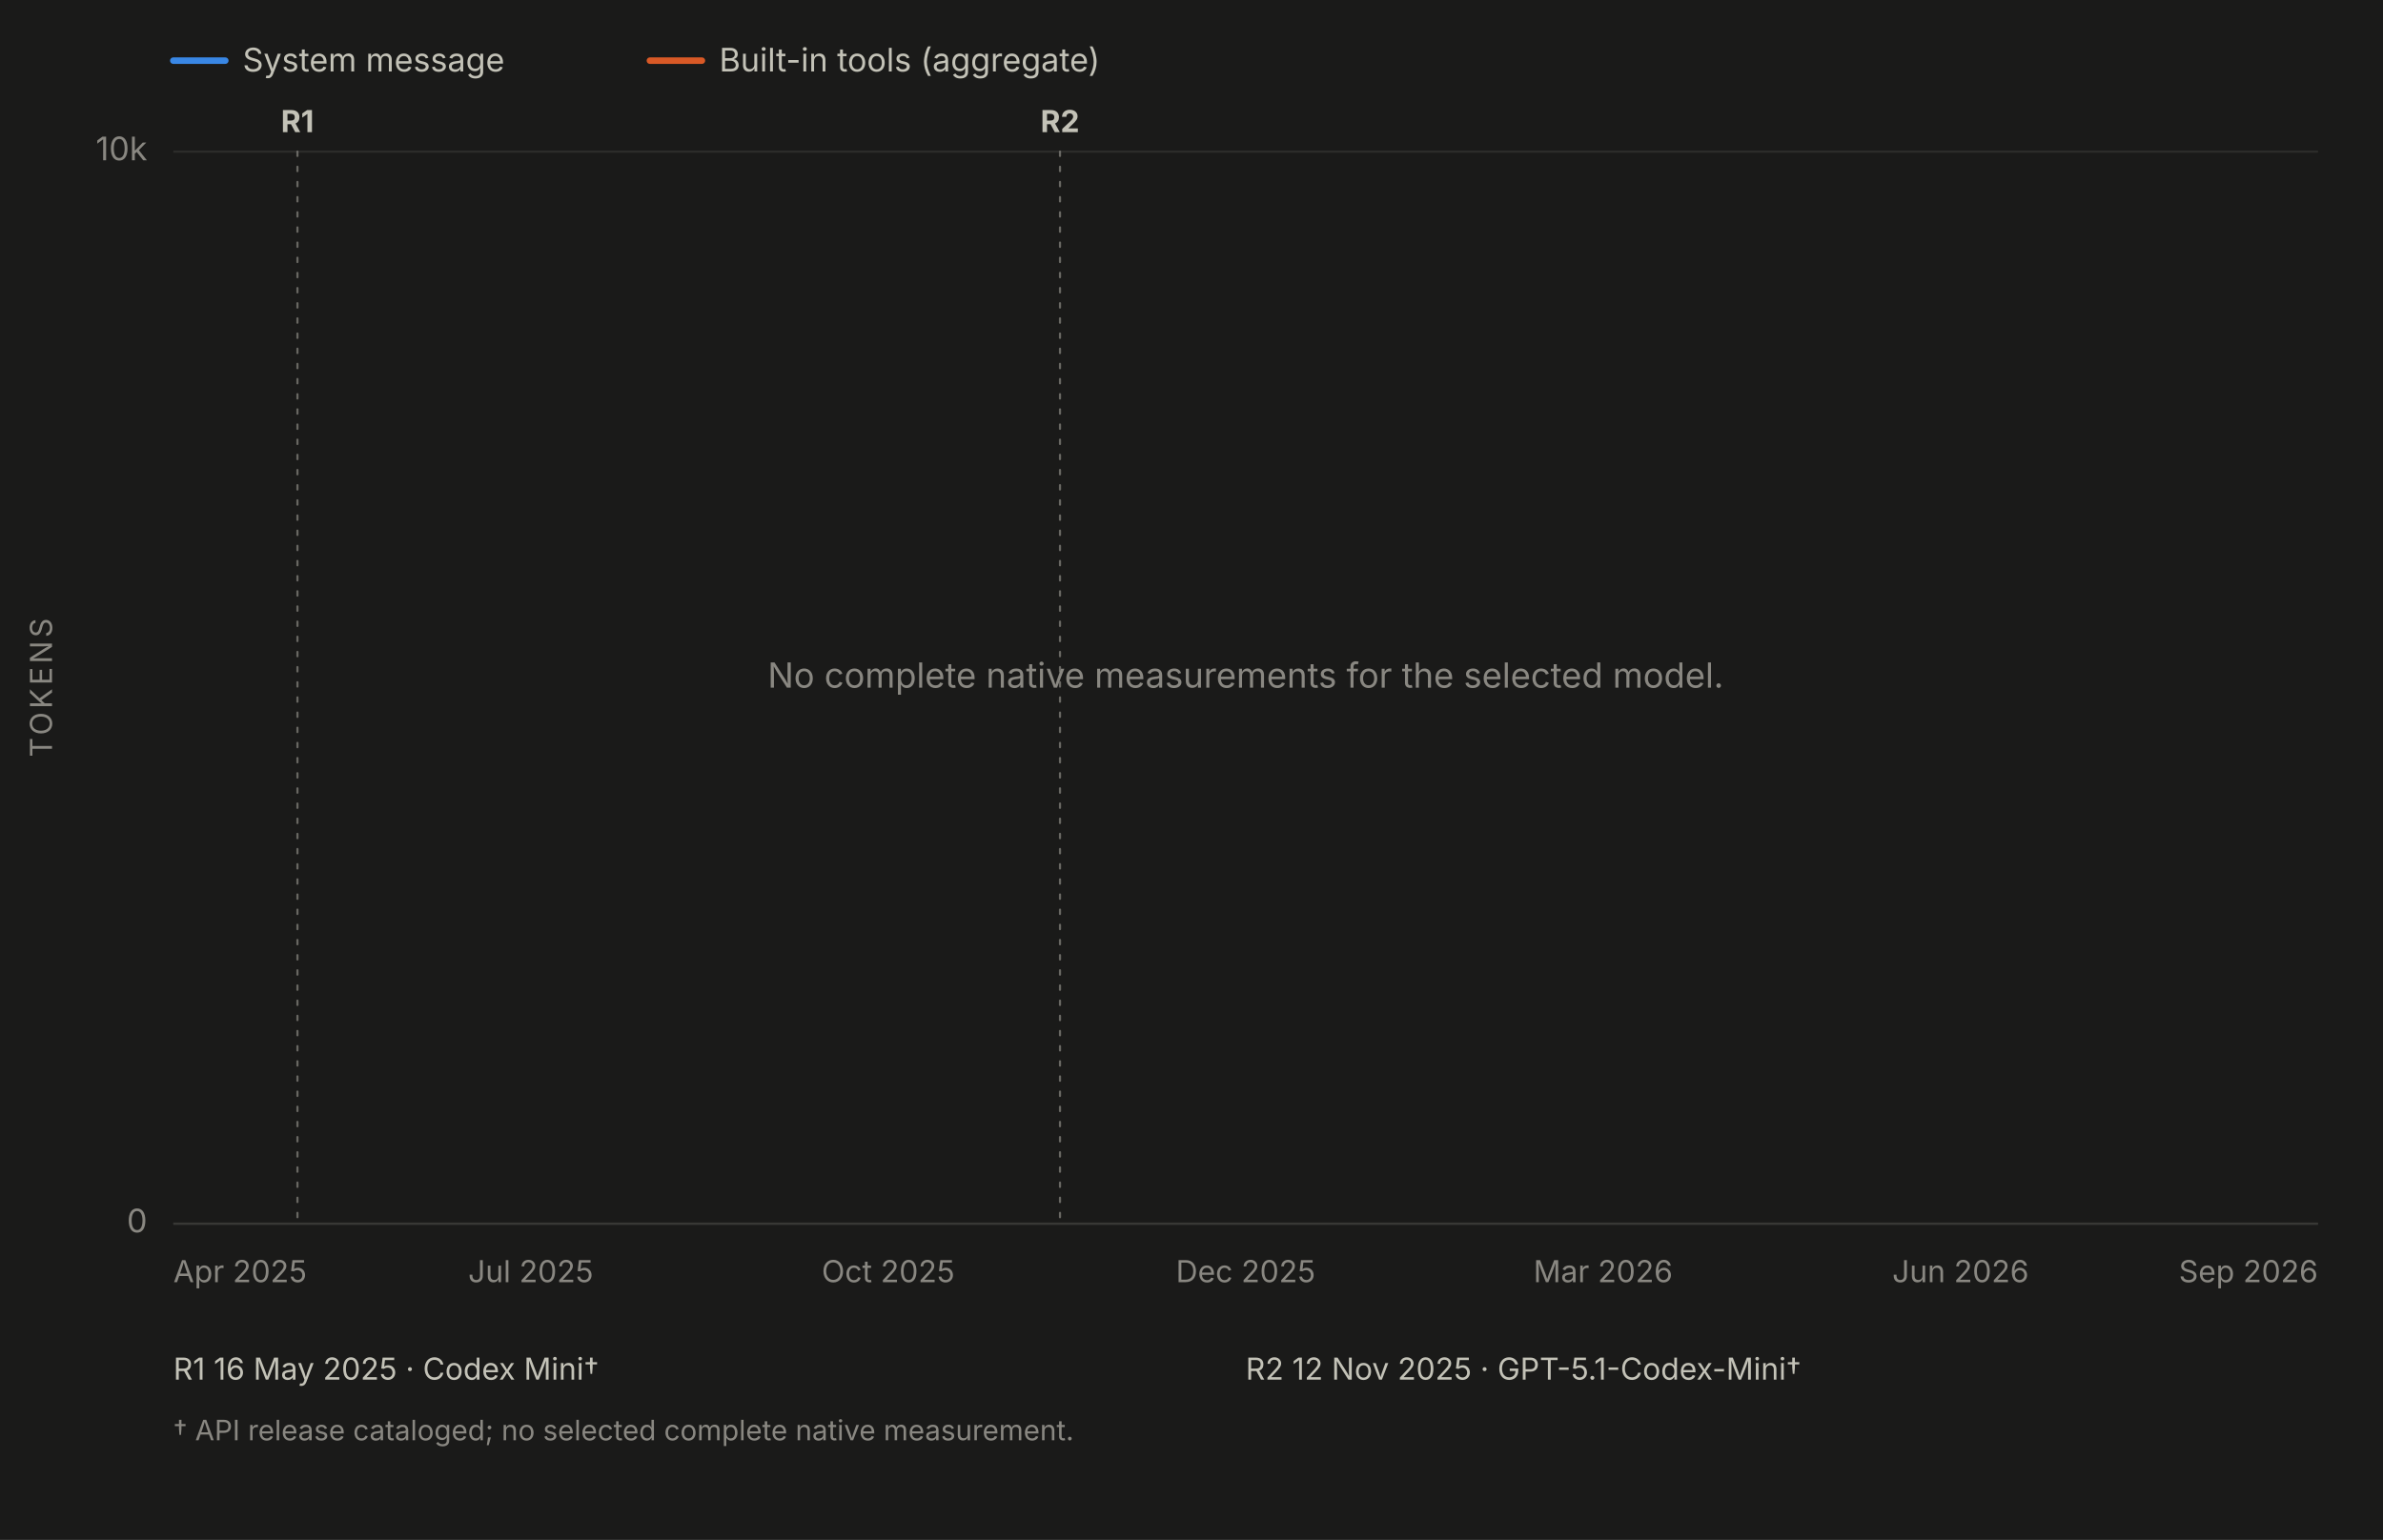
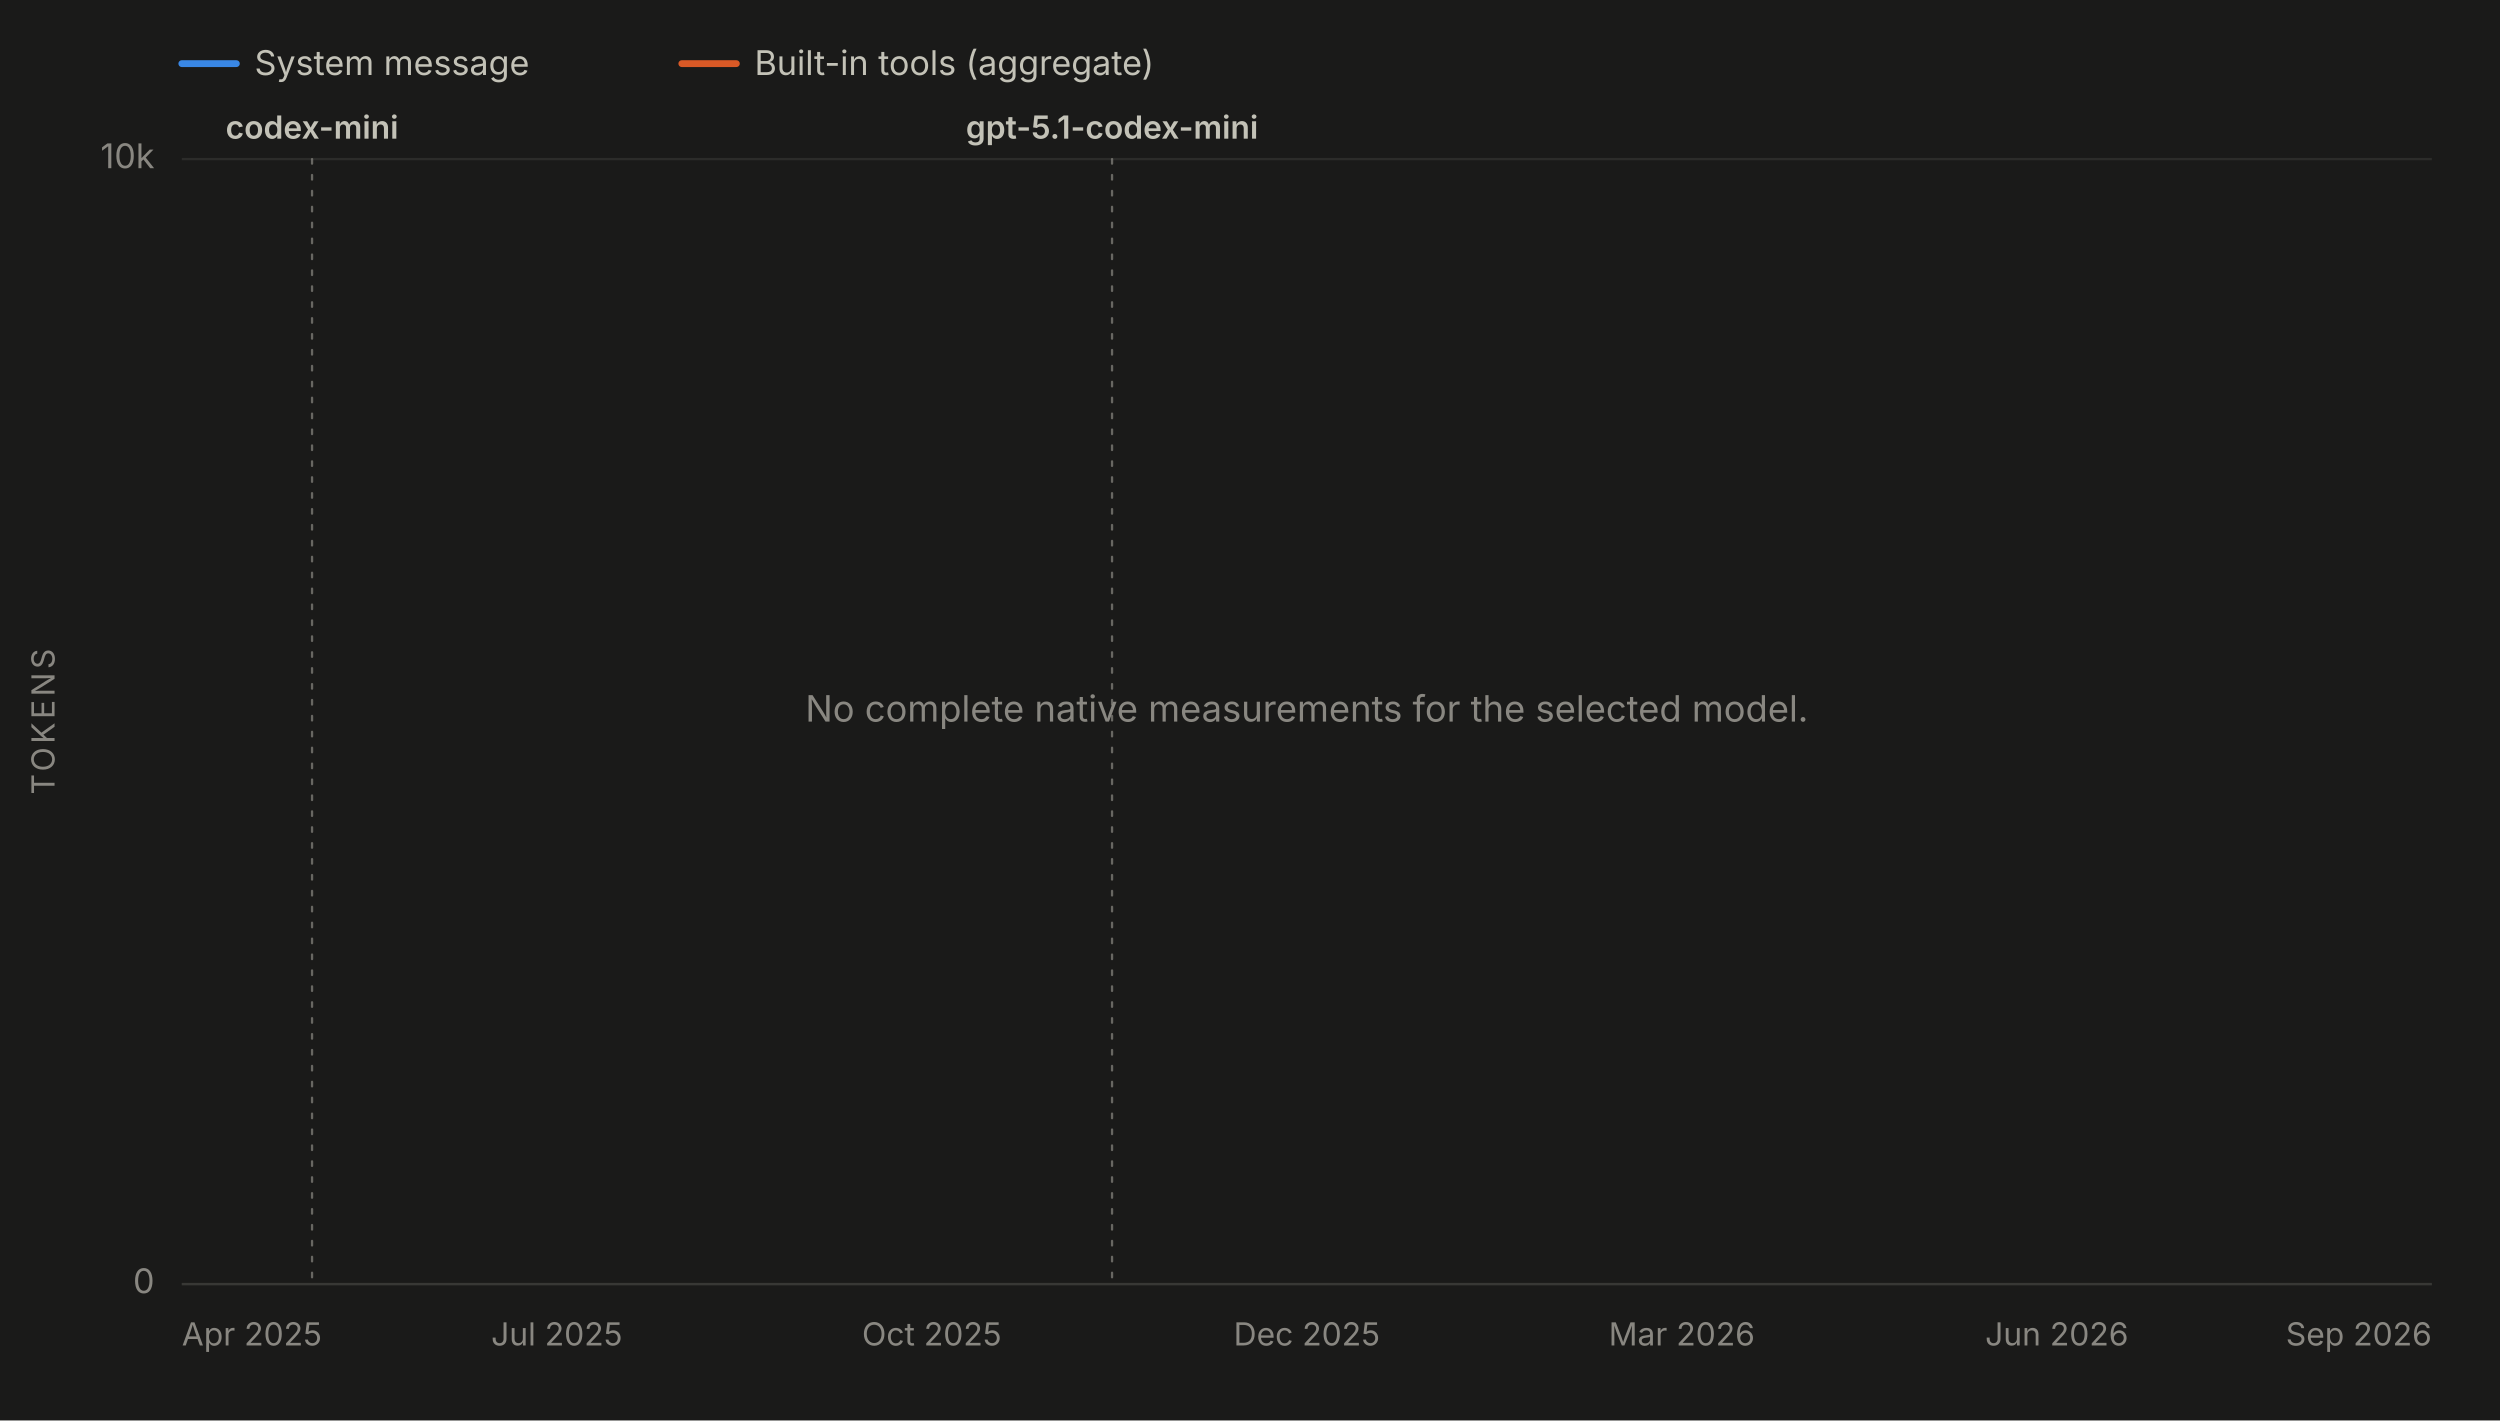
- <svg xmlns="http://www.w3.org/2000/svg" viewBox="0 0 1100 711" width="1100" height="711" role="img" aria-labelledby="chartTitle chartDesc" font-family="system-ui, -apple-system, 'Segoe UI', sans-serif">
-   <rect x="0" y="0" width="1100" height="711" fill="#1a1a19" />
+ <svg xmlns="http://www.w3.org/2000/svg" viewBox="0 0 1100 625" width="1100" height="625" role="img" aria-labelledby="chartTitle chartDesc" font-family="system-ui, -apple-system, 'Segoe UI', sans-serif">
+   <rect x="0" y="0" width="1100" height="625" fill="#1a1a19" />
  <line x1="80" y1="28" x2="104" y2="28" stroke="#3987e5" stroke-width="3" stroke-linecap="round" />
  <text x="112" y="33" font-size="15" fill="#c3c2b7">System message</text>
  <line x1="300" y1="28" x2="324" y2="28" stroke="#d95926" stroke-width="3" stroke-linecap="round" />
  <text x="332" y="33" font-size="15" fill="#c3c2b7">Built-in tools (aggregate)</text>
  <line x1="80" y1="565.0" x2="1070" y2="565.0" stroke="#2c2c2a" stroke-width="1" />
  <text x="68" y="569.0" font-size="15" fill="#898781" text-anchor="end">0</text>
  <line x1="80" y1="70.0" x2="1070" y2="70.0" stroke="#2c2c2a" stroke-width="1" />
  <text x="68" y="74.0" font-size="15" fill="#898781" text-anchor="end">10k</text>
  <text x="24" y="317.5" font-size="14" fill="#898781" text-anchor="middle" letter-spacing="1.5" transform="rotate(-90 24 317.5)">TOKENS</text>
  <line x1="80" y1="565" x2="1070" y2="565" stroke="#383835" stroke-width="1" />
  <text x="80.0" y="592" font-size="14" fill="#898781" text-anchor="start">Apr 2025</text>
  <text x="245.0" y="592" font-size="14" fill="#898781" text-anchor="middle">Jul 2025</text>
  <text x="410.0" y="592" font-size="14" fill="#898781" text-anchor="middle">Oct 2025</text>
  <text x="575.0" y="592" font-size="14" fill="#898781" text-anchor="middle">Dec 2025</text>
  <text x="740.0" y="592" font-size="14" fill="#898781" text-anchor="middle">Mar 2026</text>
  <text x="905.0" y="592" font-size="14" fill="#898781" text-anchor="middle">Jun 2026</text>
  <text x="1070.0" y="592" font-size="14" fill="#898781" text-anchor="end">Sep 2026</text>
  <g data-release-date="2025-05-16">
    <line x1="137.3" y1="70" x2="137.3" y2="565" stroke="#898781" stroke-width="1" stroke-dasharray="2,5" stroke-linecap="round" opacity="0.7" />
-     <text x="137.3" y="61.0" font-size="14" font-weight="700" fill="#c3c2b7" text-anchor="middle">R1</text>
+     <text x="137.3" y="61.0" font-size="14" font-weight="600" fill="#c3c2b7" text-anchor="middle">codex-mini</text>
  </g>
  <g data-release-date="2025-11-12">
    <line x1="489.3" y1="70" x2="489.3" y2="565" stroke="#898781" stroke-width="1" stroke-dasharray="2,5" stroke-linecap="round" opacity="0.7" />
-     <text x="489.3" y="61.0" font-size="14" font-weight="700" fill="#c3c2b7" text-anchor="middle">R2</text>
+     <text x="489.3" y="61.0" font-size="14" font-weight="600" fill="#c3c2b7" text-anchor="middle">gpt-5.1-codex-mini</text>
  </g>
  <text x="575.0" y="317.5" font-size="16" fill="#898781" text-anchor="middle">No complete native measurements for the selected model.</text>
-   <text x="80.0" y="637.0" font-size="14" fill="#c3c2b7">R1  16 May 2025 · Codex Mini†</text>
-   <text x="575.0" y="637.0" font-size="14" fill="#c3c2b7">R2  12 Nov 2025 · GPT-5.1-Codex-Mini†</text>
-   <text x="80" y="665.0" font-size="13" fill="#898781">† API release cataloged; no selected complete native measurement.</text>
</svg>
